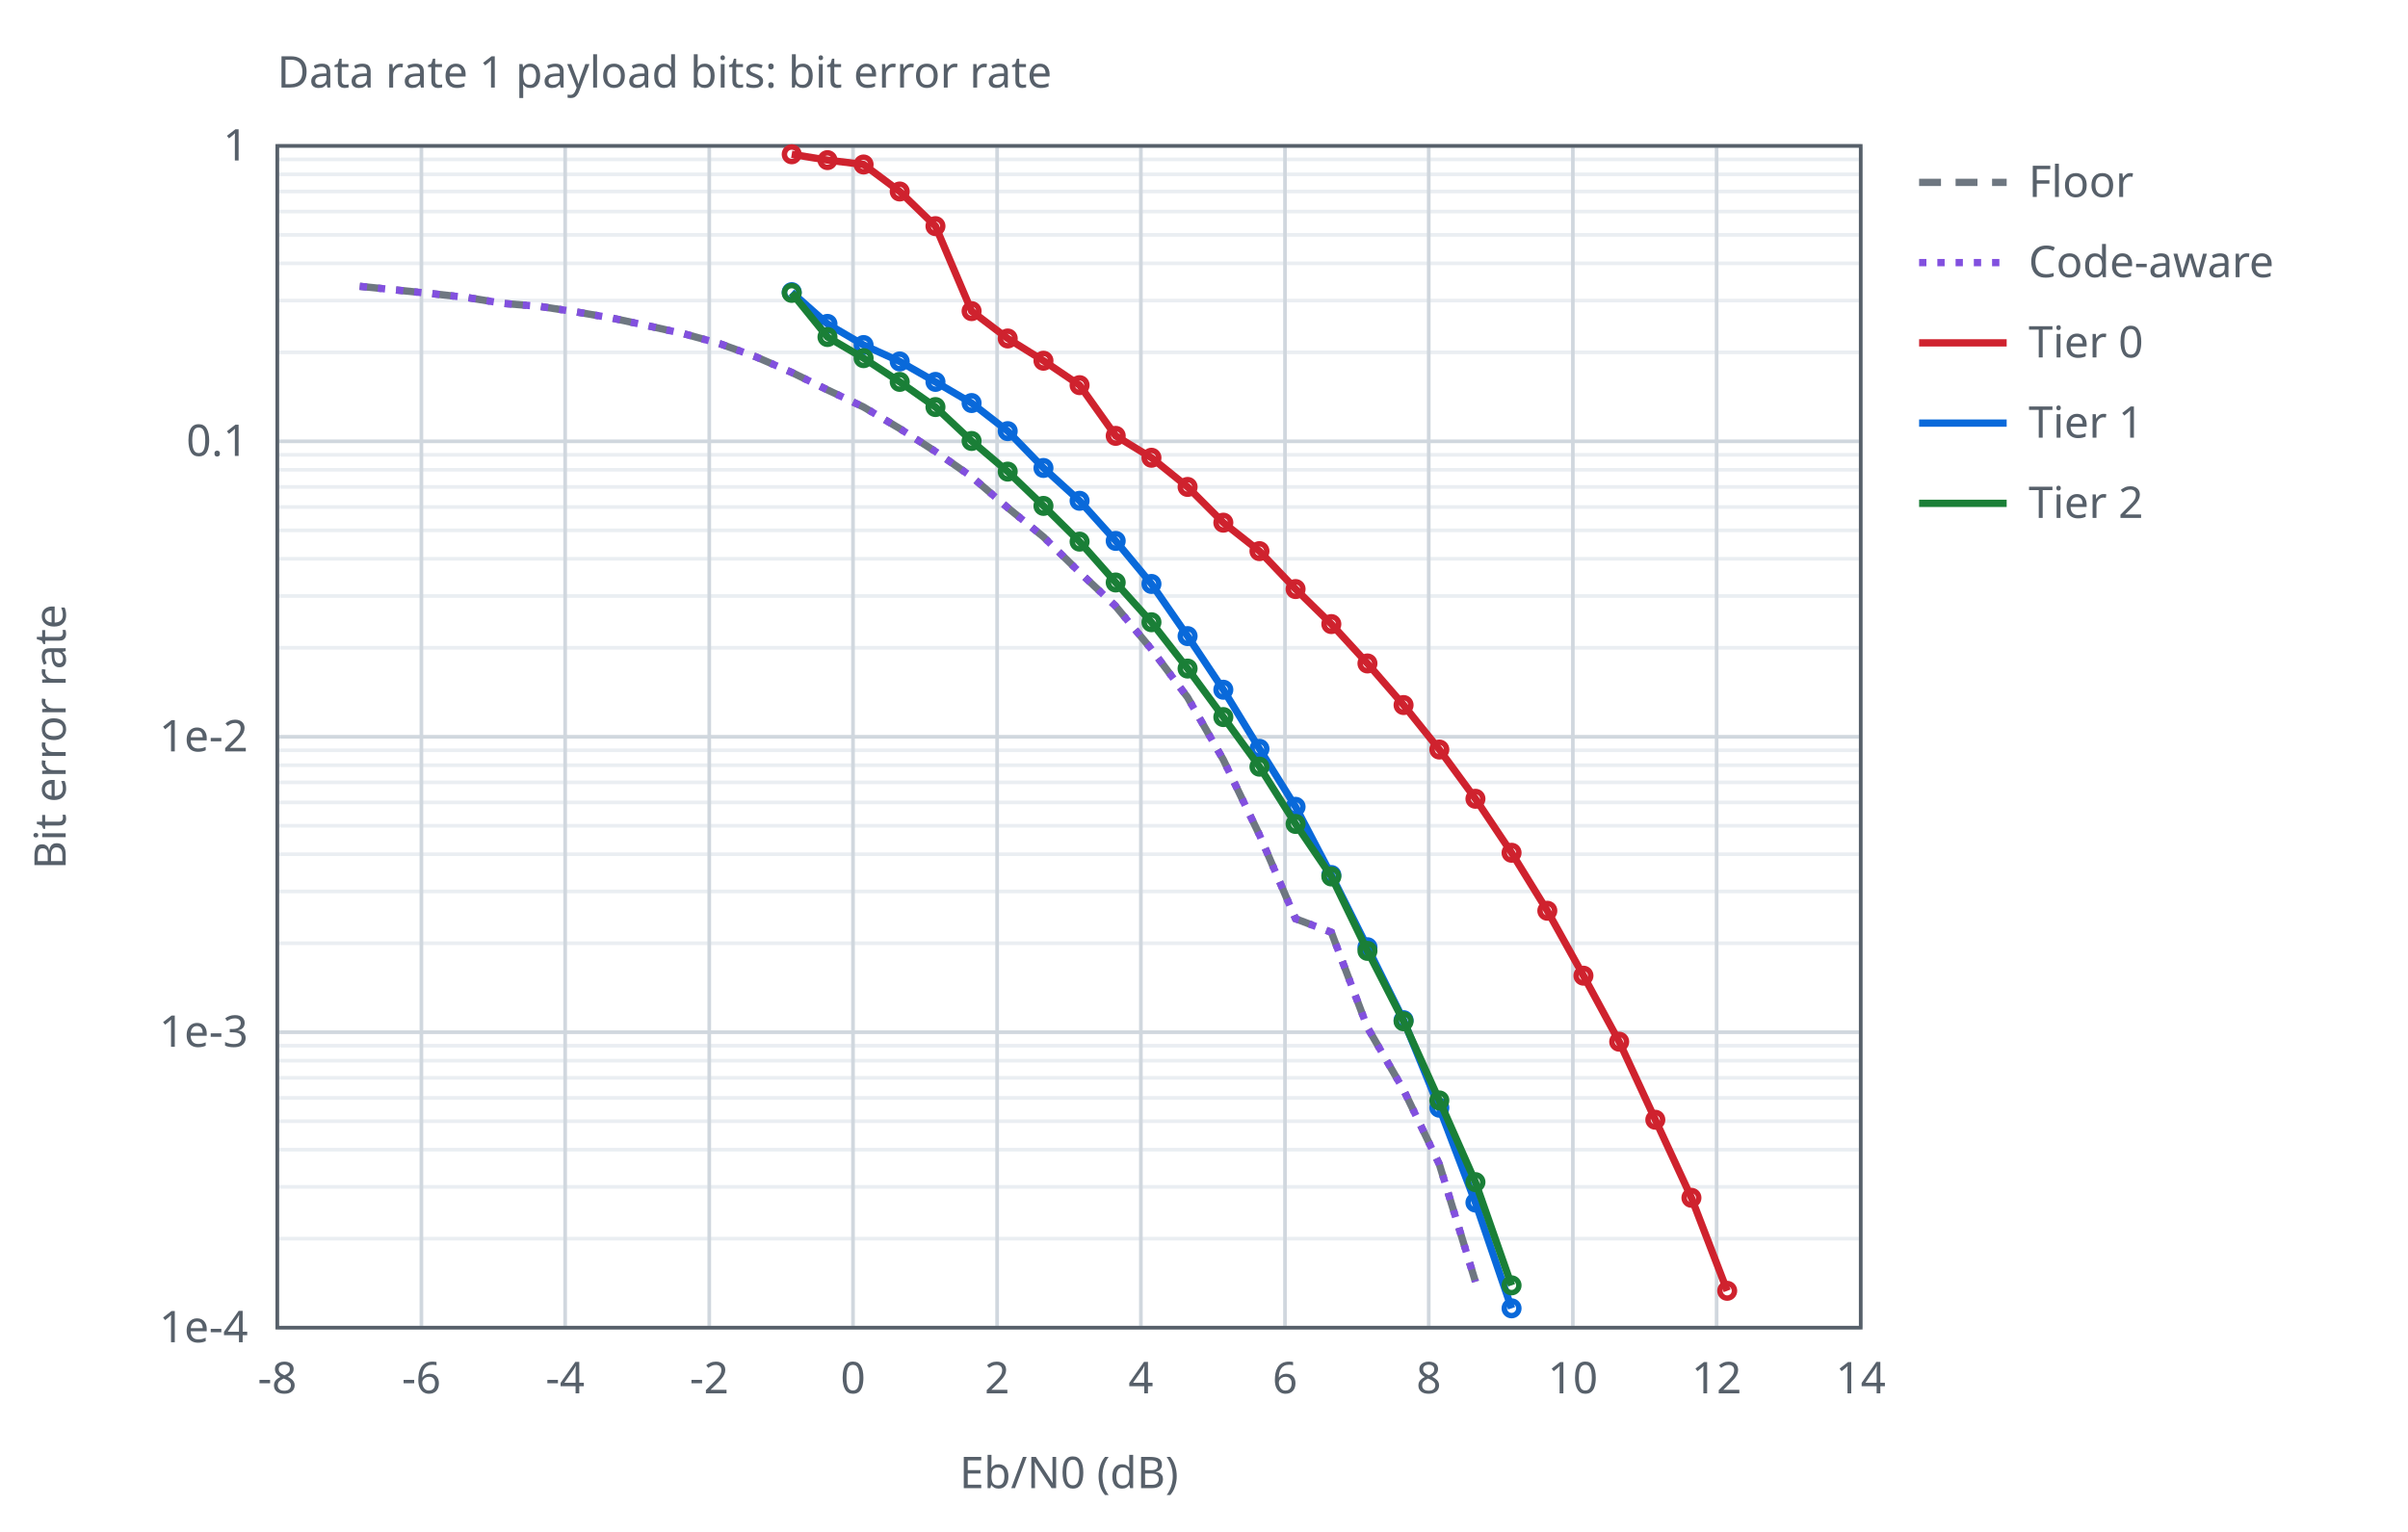
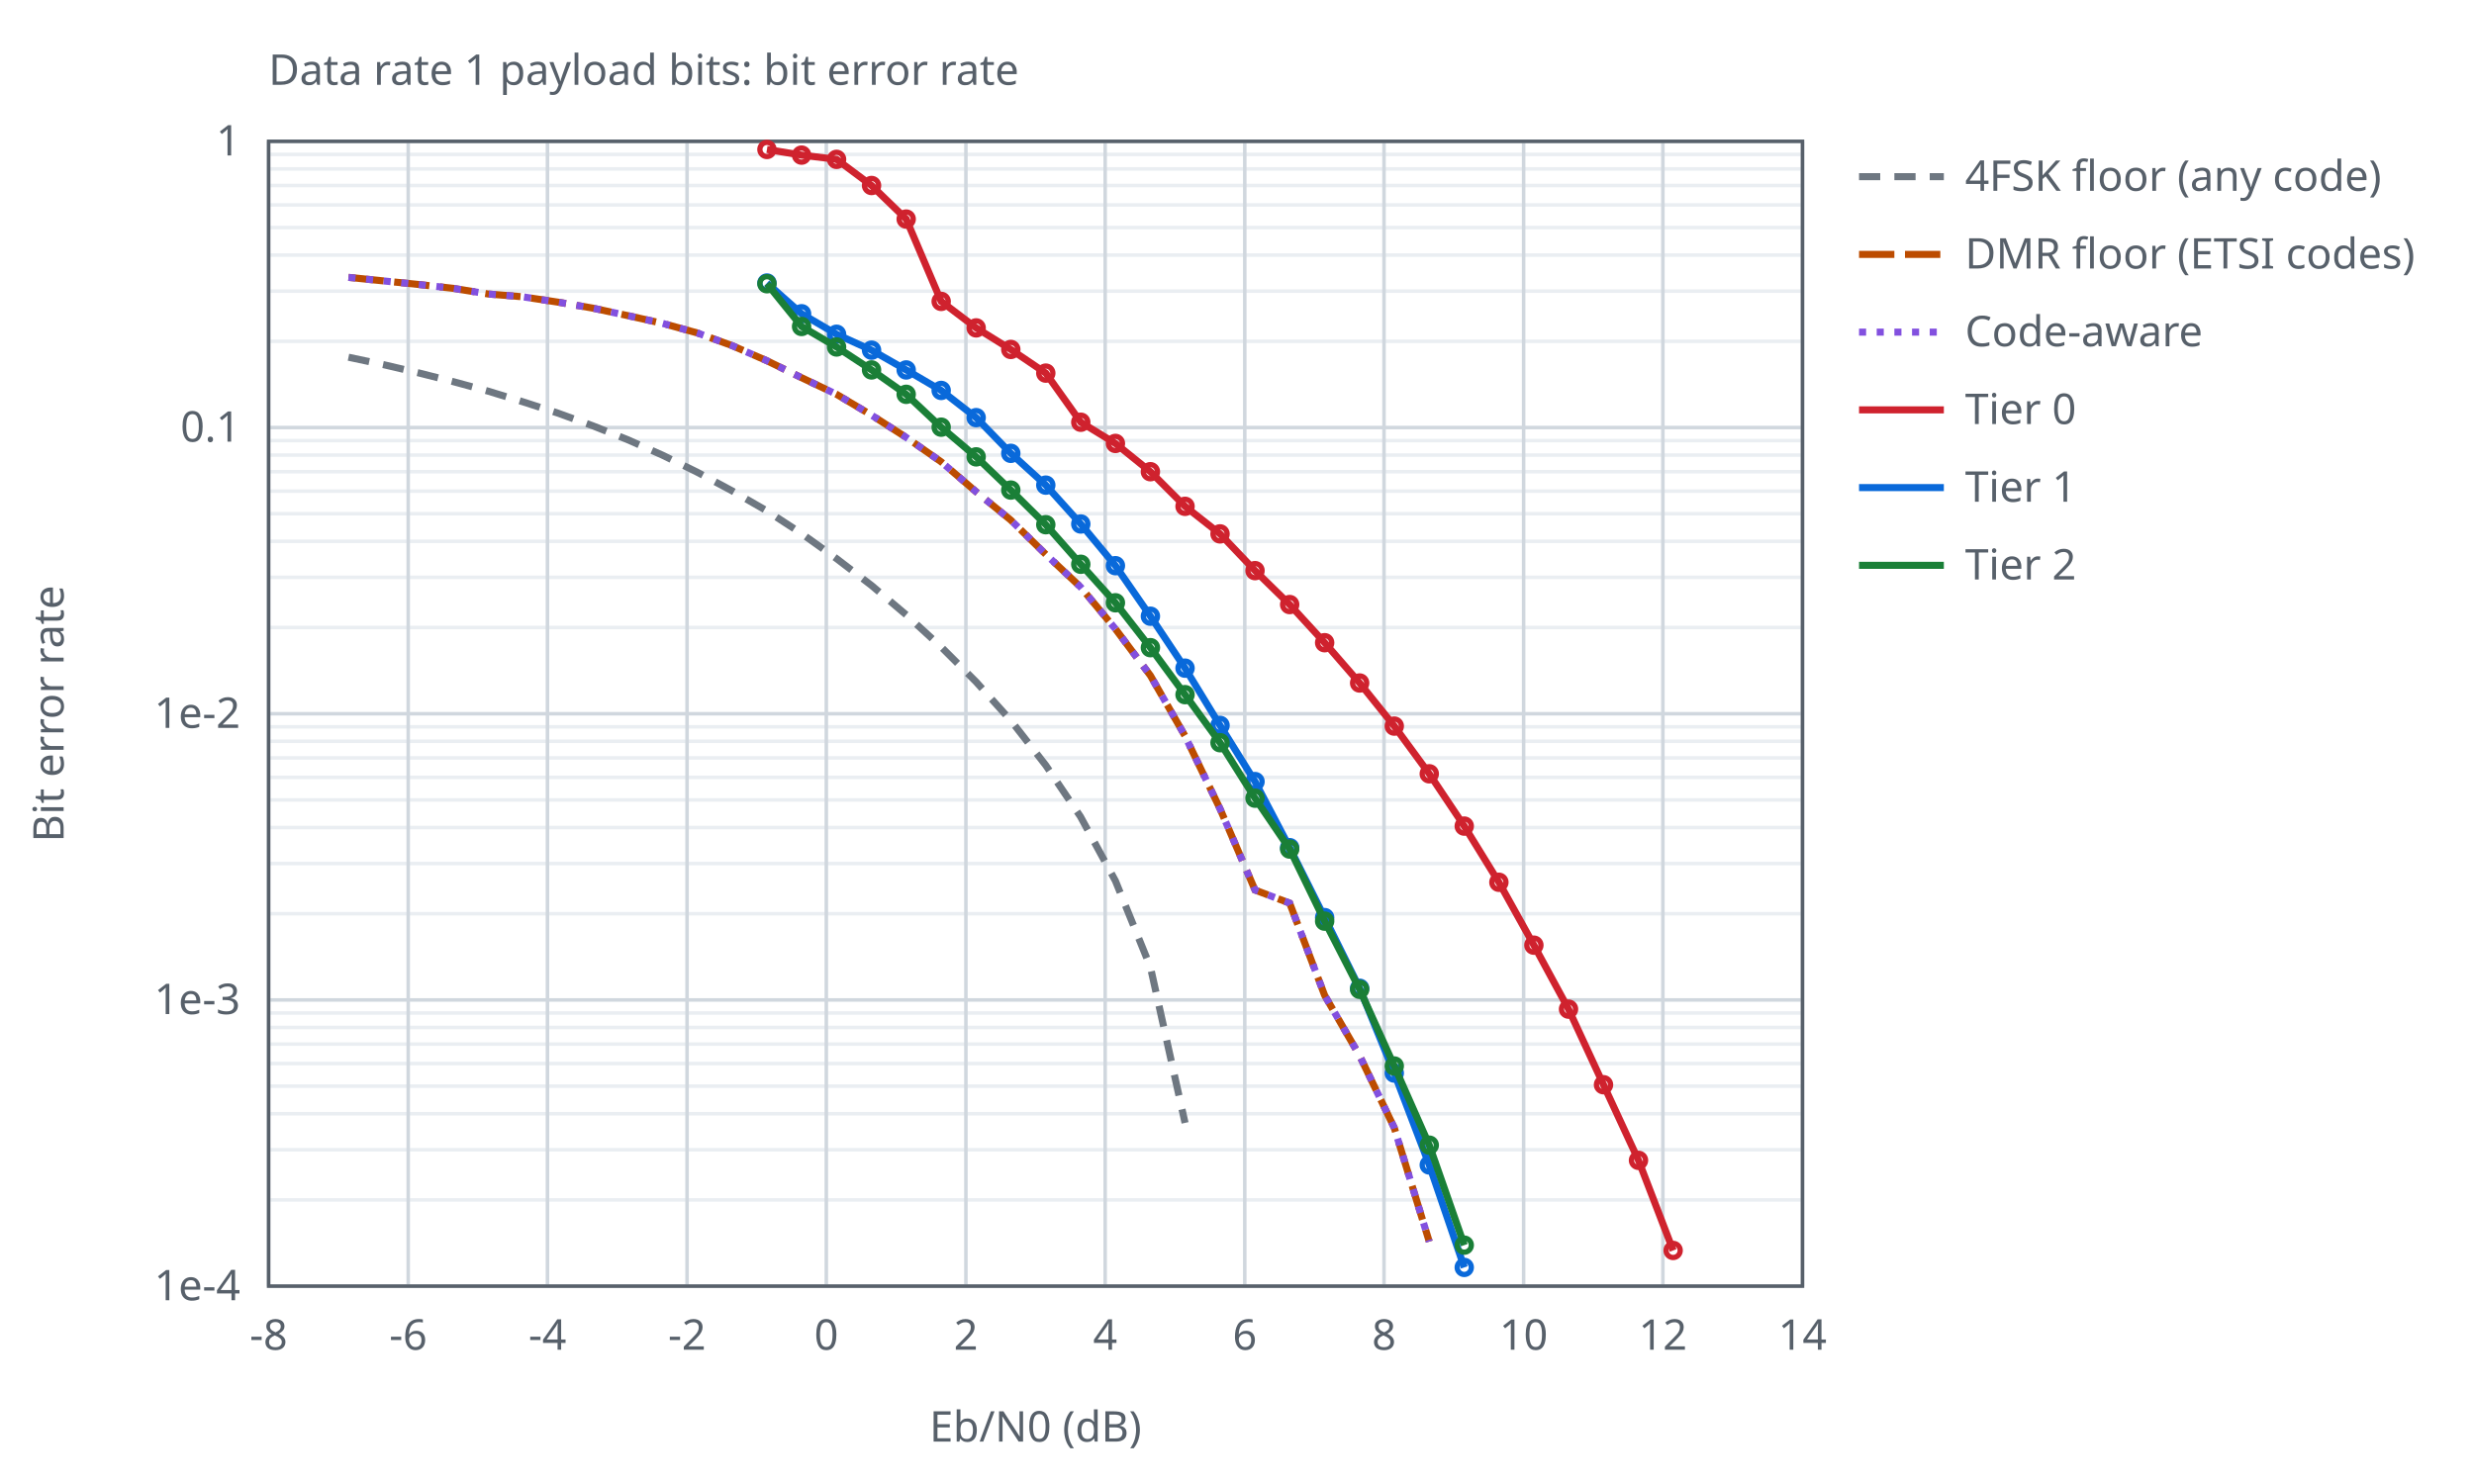
- <svg xmlns="http://www.w3.org/2000/svg" width="660" height="420" viewBox="0 0 660 420">
-   <style>text{font-family:sans-serif;font-size:12px;fill:#57606a}.ax{stroke:#57606a;stroke-width:1;fill:none}.gr{stroke:#d0d7de;stroke-width:1}.mi{stroke:#eaeef2;stroke-width:1}.s0{stroke:#6e7781}.s1{stroke:#cf222e}.s2{stroke:#0969da}.s3{stroke:#1a7f37}.s4{stroke:#8250df}.l{fill:none;stroke-width:2}.p{fill:none;stroke-width:1.5}@media (prefers-color-scheme:dark){text{fill:#c9d1d9}.ax{stroke:#8b949e}.gr{stroke:#30363d}.mi{stroke:#21262d}.s0{stroke:#8b949e}.s1{stroke:#ff7b72}.s2{stroke:#58a6ff}.s3{stroke:#3fb950}.s4{stroke:#d2a8ff}}</style>
+ <svg xmlns="http://www.w3.org/2000/svg" width="700" height="420" viewBox="0 0 700 420">
+   <style>text{font-family:sans-serif;font-size:12px;fill:#57606a}.ax{stroke:#57606a;stroke-width:1;fill:none}.gr{stroke:#d0d7de;stroke-width:1}.mi{stroke:#eaeef2;stroke-width:1}.r0{stroke:#6e7781}.r1{stroke:#bc4c00}.r2{stroke:#8250df}.s1{stroke:#cf222e}.s2{stroke:#0969da}.s3{stroke:#1a7f37}.l{fill:none;stroke-width:2}.p{fill:none;stroke-width:1.5}@media (prefers-color-scheme:dark){text{fill:#c9d1d9}.ax{stroke:#8b949e}.gr{stroke:#30363d}.mi{stroke:#21262d}.r0{stroke:#8b949e}.r1{stroke:#f0883e}.r2{stroke:#d2a8ff}.s1{stroke:#ff7b72}.s2{stroke:#58a6ff}.s3{stroke:#3fb950}}</style>
  <text x="76.0" y="24">Data rate 1 payload bits: bit error rate</text>
  <line class="mi" x1="76.0" y1="96.6" x2="510.0" y2="96.6" />
  <line class="mi" x1="76.0" y1="82.4" x2="510.0" y2="82.4" />
  <line class="mi" x1="76.0" y1="72.2" x2="510.0" y2="72.2" />
  <line class="mi" x1="76.0" y1="64.4" x2="510.0" y2="64.4" />
  <line class="mi" x1="76.0" y1="58.0" x2="510.0" y2="58.0" />
  <line class="mi" x1="76.0" y1="52.5" x2="510.0" y2="52.5" />
  <line class="mi" x1="76.0" y1="47.8" x2="510.0" y2="47.8" />
  <line class="mi" x1="76.0" y1="43.7" x2="510.0" y2="43.7" />
  <line class="mi" x1="76.0" y1="177.6" x2="510.0" y2="177.6" />
  <line class="mi" x1="76.0" y1="163.4" x2="510.0" y2="163.4" />
  <line class="mi" x1="76.0" y1="153.2" x2="510.0" y2="153.2" />
  <line class="mi" x1="76.0" y1="145.4" x2="510.0" y2="145.4" />
  <line class="mi" x1="76.0" y1="139.0" x2="510.0" y2="139.0" />
  <line class="mi" x1="76.0" y1="133.5" x2="510.0" y2="133.5" />
  <line class="mi" x1="76.0" y1="128.8" x2="510.0" y2="128.8" />
  <line class="mi" x1="76.0" y1="124.7" x2="510.0" y2="124.7" />
  <line class="mi" x1="76.0" y1="258.6" x2="510.0" y2="258.6" />
  <line class="mi" x1="76.0" y1="244.4" x2="510.0" y2="244.4" />
  <line class="mi" x1="76.0" y1="234.2" x2="510.0" y2="234.2" />
  <line class="mi" x1="76.0" y1="226.4" x2="510.0" y2="226.4" />
  <line class="mi" x1="76.0" y1="220.0" x2="510.0" y2="220.0" />
  <line class="mi" x1="76.0" y1="214.5" x2="510.0" y2="214.5" />
  <line class="mi" x1="76.0" y1="209.8" x2="510.0" y2="209.8" />
  <line class="mi" x1="76.0" y1="205.7" x2="510.0" y2="205.7" />
  <line class="mi" x1="76.0" y1="339.6" x2="510.0" y2="339.6" />
  <line class="mi" x1="76.0" y1="325.4" x2="510.0" y2="325.4" />
  <line class="mi" x1="76.0" y1="315.2" x2="510.0" y2="315.2" />
  <line class="mi" x1="76.0" y1="307.4" x2="510.0" y2="307.4" />
  <line class="mi" x1="76.0" y1="301.0" x2="510.0" y2="301.0" />
  <line class="mi" x1="76.0" y1="295.5" x2="510.0" y2="295.5" />
  <line class="mi" x1="76.0" y1="290.8" x2="510.0" y2="290.8" />
  <line class="mi" x1="76.0" y1="286.7" x2="510.0" y2="286.7" />
  <line class="gr" x1="76.0" y1="364.0" x2="76.0" y2="40.0" />
  <text x="76.0" y="382.0" text-anchor="middle">-8</text>
  <line class="gr" x1="115.5" y1="364.0" x2="115.5" y2="40.0" />
  <text x="115.5" y="382.0" text-anchor="middle">-6</text>
  <line class="gr" x1="154.9" y1="364.0" x2="154.9" y2="40.0" />
  <text x="154.9" y="382.0" text-anchor="middle">-4</text>
  <line class="gr" x1="194.4" y1="364.0" x2="194.4" y2="40.0" />
  <text x="194.4" y="382.0" text-anchor="middle">-2</text>
  <line class="gr" x1="233.8" y1="364.0" x2="233.8" y2="40.0" />
  <text x="233.8" y="382.0" text-anchor="middle">0</text>
  <line class="gr" x1="273.3" y1="364.0" x2="273.3" y2="40.0" />
  <text x="273.3" y="382.0" text-anchor="middle">2</text>
  <line class="gr" x1="312.7" y1="364.0" x2="312.7" y2="40.0" />
  <text x="312.7" y="382.0" text-anchor="middle">4</text>
  <line class="gr" x1="352.2" y1="364.0" x2="352.2" y2="40.0" />
  <text x="352.2" y="382.0" text-anchor="middle">6</text>
  <line class="gr" x1="391.6" y1="364.0" x2="391.6" y2="40.0" />
  <text x="391.6" y="382.0" text-anchor="middle">8</text>
  <line class="gr" x1="431.1" y1="364.0" x2="431.1" y2="40.0" />
  <text x="431.1" y="382.0" text-anchor="middle">10</text>
  <line class="gr" x1="470.5" y1="364.0" x2="470.5" y2="40.0" />
  <text x="470.5" y="382.0" text-anchor="middle">12</text>
  <line class="gr" x1="510.0" y1="364.0" x2="510.0" y2="40.0" />
  <text x="510.0" y="382.0" text-anchor="middle">14</text>
  <line class="gr" x1="76.0" y1="40.0" x2="510.0" y2="40.0" />
  <text x="68.0" y="44.0" text-anchor="end">1</text>
  <line class="gr" x1="76.0" y1="121.0" x2="510.0" y2="121.0" />
  <text x="68.0" y="125.0" text-anchor="end">0.1</text>
  <line class="gr" x1="76.0" y1="202.0" x2="510.0" y2="202.0" />
  <text x="68.0" y="206.0" text-anchor="end">1e-2</text>
  <line class="gr" x1="76.0" y1="283.0" x2="510.0" y2="283.0" />
  <text x="68.0" y="287.0" text-anchor="end">1e-3</text>
  <line class="gr" x1="76.0" y1="364.0" x2="510.0" y2="364.0" />
  <text x="68.0" y="368.0" text-anchor="end">1e-4</text>
  <rect class="ax" x="76.0" y="40.0" width="434.0" height="324.0" />
  <text x="293.0" y="408.0" text-anchor="middle">Eb/N0 (dB)</text>
  <text x="18" y="202.0" text-anchor="middle" transform="rotate(-90 18 202.0)">Bit error rate</text>
-   <path class="l s0" stroke-dasharray="6 4" d="M98.6,78.5 L108.5,79.5 L118.3,80.5 L128.2,81.6 L138.1,83.2 L147.9,84.0 L157.8,85.5 L167.7,87.2 L177.5,89.3 L187.4,91.5 L197.2,94.2 L207.1,97.8 L217.0,102.1 L226.8,106.9 L236.7,111.6 L246.6,117.5 L256.4,123.8 L266.3,130.7 L276.2,139.2 L286.0,147.2 L295.9,156.9 L305.7,166.1 L315.6,178.0 L325.5,191.2 L335.3,208.3 L345.2,228.9 L355.1,251.9 L364.9,255.6 L374.8,281.7 L384.7,298.8 L394.5,319.2 L404.4,351.4" />
-   <line class="l s0" stroke-dasharray="6 4" x1="526.0" y1="50.0" x2="550.0" y2="50.0" />
-   <text x="556.0" y="54.0">Floor</text>
-   <path class="l s4" stroke-dasharray="2 3" d="M98.6,78.5 L108.5,79.5 L118.3,80.5 L128.2,81.6 L138.1,83.2 L147.9,84.0 L157.8,85.5 L167.7,87.2 L177.5,89.3 L187.4,91.5 L197.2,94.2 L207.1,97.8 L217.0,102.1 L226.8,106.9 L236.7,111.6 L246.6,117.5 L256.4,123.8 L266.3,130.7 L276.2,139.2 L286.0,147.2 L295.9,156.9 L305.7,166.1 L315.6,178.0 L325.5,191.2 L335.3,208.3 L345.2,228.9 L355.1,251.9 L364.9,255.6 L374.8,281.7 L384.7,298.8 L394.5,319.2 L404.4,351.4" />
-   <line class="l s4" stroke-dasharray="2 3" x1="526.0" y1="72.0" x2="550.0" y2="72.0" />
-   <text x="556.0" y="76.0">Code-aware</text>
+   <path class="l r0" stroke-dasharray="6 4" d="M98.6,101.1 L108.5,103.2 L118.3,105.5 L128.2,108.0 L138.1,110.7 L147.9,113.7 L157.8,116.9 L167.7,120.5 L177.5,124.4 L187.4,128.8 L197.2,133.6 L207.1,138.9 L217.0,144.6 L226.8,151.0 L236.7,158.1 L246.6,165.7 L256.4,174.0 L266.3,183.1 L276.2,193.0 L286.0,203.9 L295.9,216.6 L305.7,231.1 L315.6,249.3 L325.5,273.7 L335.3,317.8" />
+   <line class="l r0" stroke-dasharray="6 4" x1="526.0" y1="50.0" x2="550.0" y2="50.0" />
+   <text x="556.0" y="54.0">4FSK floor (any code)</text>
+   <path class="l r1" stroke-dasharray="10 3" d="M98.6,78.5 L108.5,79.5 L118.3,80.5 L128.2,81.6 L138.1,83.2 L147.9,84.0 L157.8,85.5 L167.7,87.2 L177.5,89.3 L187.4,91.5 L197.2,94.2 L207.1,97.8 L217.0,102.1 L226.8,106.9 L236.7,111.6 L246.6,117.5 L256.4,123.8 L266.3,130.7 L276.2,139.2 L286.0,147.2 L295.9,156.9 L305.7,166.1 L315.6,178.0 L325.5,191.2 L335.3,208.3 L345.2,228.9 L355.1,251.9 L364.9,255.6 L374.8,281.7 L384.7,298.8 L394.5,319.2 L404.4,351.4" />
+   <line class="l r1" stroke-dasharray="10 3" x1="526.0" y1="72.0" x2="550.0" y2="72.0" />
+   <text x="556.0" y="76.0">DMR floor (ETSI codes)</text>
+   <path class="l r2" stroke-dasharray="2 3" d="M98.6,78.5 L108.5,79.5 L118.3,80.5 L128.2,81.6 L138.1,83.2 L147.9,84.0 L157.8,85.5 L167.7,87.2 L177.5,89.3 L187.4,91.5 L197.2,94.2 L207.1,97.8 L217.0,102.1 L226.8,106.9 L236.7,111.6 L246.6,117.5 L256.4,123.8 L266.3,130.7 L276.2,139.2 L286.0,147.2 L295.9,156.9 L305.7,166.1 L315.6,178.0 L325.5,191.2 L335.3,208.3 L345.2,228.9 L355.1,251.9 L364.9,255.6 L374.8,281.7 L384.7,298.8 L394.5,319.2 L404.4,351.4" />
+   <line class="l r2" stroke-dasharray="2 3" x1="526.0" y1="94.0" x2="550.0" y2="94.0" />
+   <text x="556.0" y="98.0">Code-aware</text>
  <path class="l s1" d="M217.0,42.3 L226.8,43.9 L236.7,45.1 L246.6,52.5 L256.4,62.0 L266.3,85.3 L276.2,92.8 L286.0,98.9 L295.9,105.6 L305.8,119.5 L315.6,125.5 L325.5,133.5 L335.3,143.3 L345.2,151.1 L355.1,161.5 L364.9,171.1 L374.8,181.9 L384.7,193.3 L394.5,205.5 L404.4,219.0 L414.3,233.8 L424.1,249.7 L434.0,267.5 L443.8,285.6 L453.7,307.0 L463.6,328.4 L473.4,353.9" />
  <circle class="p s1" cx="217.0" cy="42.3" r="2" />
  <circle class="p s1" cx="226.8" cy="43.9" r="2" />
  <circle class="p s1" cx="236.7" cy="45.1" r="2" />
  <circle class="p s1" cx="246.6" cy="52.5" r="2" />
  <circle class="p s1" cx="256.4" cy="62.0" r="2" />
  <circle class="p s1" cx="266.3" cy="85.3" r="2" />
  <circle class="p s1" cx="276.2" cy="92.8" r="2" />
  <circle class="p s1" cx="286.0" cy="98.9" r="2" />
  <circle class="p s1" cx="295.9" cy="105.6" r="2" />
  <circle class="p s1" cx="305.8" cy="119.5" r="2" />
  <circle class="p s1" cx="315.6" cy="125.5" r="2" />
  <circle class="p s1" cx="325.5" cy="133.5" r="2" />
  <circle class="p s1" cx="335.3" cy="143.3" r="2" />
  <circle class="p s1" cx="345.2" cy="151.1" r="2" />
  <circle class="p s1" cx="355.1" cy="161.5" r="2" />
  <circle class="p s1" cx="364.9" cy="171.1" r="2" />
  <circle class="p s1" cx="374.8" cy="181.9" r="2" />
  <circle class="p s1" cx="384.7" cy="193.3" r="2" />
  <circle class="p s1" cx="394.5" cy="205.5" r="2" />
  <circle class="p s1" cx="404.4" cy="219.0" r="2" />
  <circle class="p s1" cx="414.3" cy="233.8" r="2" />
  <circle class="p s1" cx="424.1" cy="249.7" r="2" />
  <circle class="p s1" cx="434.0" cy="267.5" r="2" />
  <circle class="p s1" cx="443.8" cy="285.6" r="2" />
  <circle class="p s1" cx="453.7" cy="307.0" r="2" />
  <circle class="p s1" cx="463.6" cy="328.4" r="2" />
  <circle class="p s1" cx="473.4" cy="353.9" r="2" />
-   <line class="l s1" x1="526.0" y1="94.0" x2="550.0" y2="94.0" />
-   <text x="556.0" y="98.0">Tier 0</text>
+   <line class="l s1" x1="526.0" y1="116.0" x2="550.0" y2="116.0" />
+   <text x="556.0" y="120.0">Tier 0</text>
  <path class="l s2" d="M217.0,80.1 L226.8,88.8 L236.7,94.6 L246.6,99.1 L256.4,104.7 L266.3,110.5 L276.2,118.2 L286.0,128.3 L295.9,137.3 L305.8,148.3 L315.6,160.1 L325.5,174.4 L335.3,189.1 L345.2,205.3 L355.1,221.2 L364.9,239.9 L374.8,259.7 L384.7,279.7 L394.5,303.7 L404.4,329.7 L414.3,358.7" />
  <circle class="p s2" cx="217.0" cy="80.1" r="2" />
  <circle class="p s2" cx="226.8" cy="88.8" r="2" />
  <circle class="p s2" cx="236.7" cy="94.6" r="2" />
  <circle class="p s2" cx="246.6" cy="99.1" r="2" />
  <circle class="p s2" cx="256.4" cy="104.7" r="2" />
  <circle class="p s2" cx="266.3" cy="110.5" r="2" />
  <circle class="p s2" cx="276.2" cy="118.2" r="2" />
  <circle class="p s2" cx="286.0" cy="128.3" r="2" />
  <circle class="p s2" cx="295.9" cy="137.3" r="2" />
  <circle class="p s2" cx="305.8" cy="148.3" r="2" />
  <circle class="p s2" cx="315.6" cy="160.1" r="2" />
  <circle class="p s2" cx="325.5" cy="174.4" r="2" />
  <circle class="p s2" cx="335.3" cy="189.1" r="2" />
  <circle class="p s2" cx="345.2" cy="205.3" r="2" />
  <circle class="p s2" cx="355.1" cy="221.2" r="2" />
  <circle class="p s2" cx="364.9" cy="239.9" r="2" />
  <circle class="p s2" cx="374.8" cy="259.7" r="2" />
  <circle class="p s2" cx="384.7" cy="279.7" r="2" />
  <circle class="p s2" cx="394.5" cy="303.7" r="2" />
  <circle class="p s2" cx="404.4" cy="329.7" r="2" />
  <circle class="p s2" cx="414.3" cy="358.7" r="2" />
-   <line class="l s2" x1="526.0" y1="116.0" x2="550.0" y2="116.0" />
-   <text x="556.0" y="120.0">Tier 1</text>
+   <line class="l s2" x1="526.0" y1="138.0" x2="550.0" y2="138.0" />
+   <text x="556.0" y="142.0">Tier 1</text>
  <path class="l s3" d="M217.0,80.3 L226.8,92.4 L236.7,98.2 L246.6,104.7 L256.4,111.6 L266.3,120.9 L276.2,129.3 L286.0,138.7 L295.9,148.5 L305.8,159.7 L315.6,170.6 L325.5,183.3 L335.3,196.6 L345.2,210.2 L355.1,225.9 L364.9,240.3 L374.8,260.7 L384.7,280.0 L394.5,301.7 L404.4,324.1 L414.3,352.4" />
  <circle class="p s3" cx="217.0" cy="80.3" r="2" />
  <circle class="p s3" cx="226.8" cy="92.4" r="2" />
  <circle class="p s3" cx="236.7" cy="98.2" r="2" />
  <circle class="p s3" cx="246.6" cy="104.7" r="2" />
  <circle class="p s3" cx="256.4" cy="111.6" r="2" />
  <circle class="p s3" cx="266.3" cy="120.9" r="2" />
  <circle class="p s3" cx="276.2" cy="129.3" r="2" />
  <circle class="p s3" cx="286.0" cy="138.7" r="2" />
  <circle class="p s3" cx="295.9" cy="148.5" r="2" />
  <circle class="p s3" cx="305.8" cy="159.7" r="2" />
  <circle class="p s3" cx="315.6" cy="170.6" r="2" />
  <circle class="p s3" cx="325.5" cy="183.3" r="2" />
  <circle class="p s3" cx="335.3" cy="196.6" r="2" />
  <circle class="p s3" cx="345.2" cy="210.2" r="2" />
  <circle class="p s3" cx="355.1" cy="225.9" r="2" />
  <circle class="p s3" cx="364.9" cy="240.3" r="2" />
  <circle class="p s3" cx="374.8" cy="260.7" r="2" />
  <circle class="p s3" cx="384.7" cy="280.0" r="2" />
  <circle class="p s3" cx="394.5" cy="301.7" r="2" />
  <circle class="p s3" cx="404.4" cy="324.1" r="2" />
  <circle class="p s3" cx="414.3" cy="352.4" r="2" />
-   <line class="l s3" x1="526.0" y1="138.0" x2="550.0" y2="138.0" />
-   <text x="556.0" y="142.0">Tier 2</text>
+   <line class="l s3" x1="526.0" y1="160.0" x2="550.0" y2="160.0" />
+   <text x="556.0" y="164.0">Tier 2</text>
</svg>
